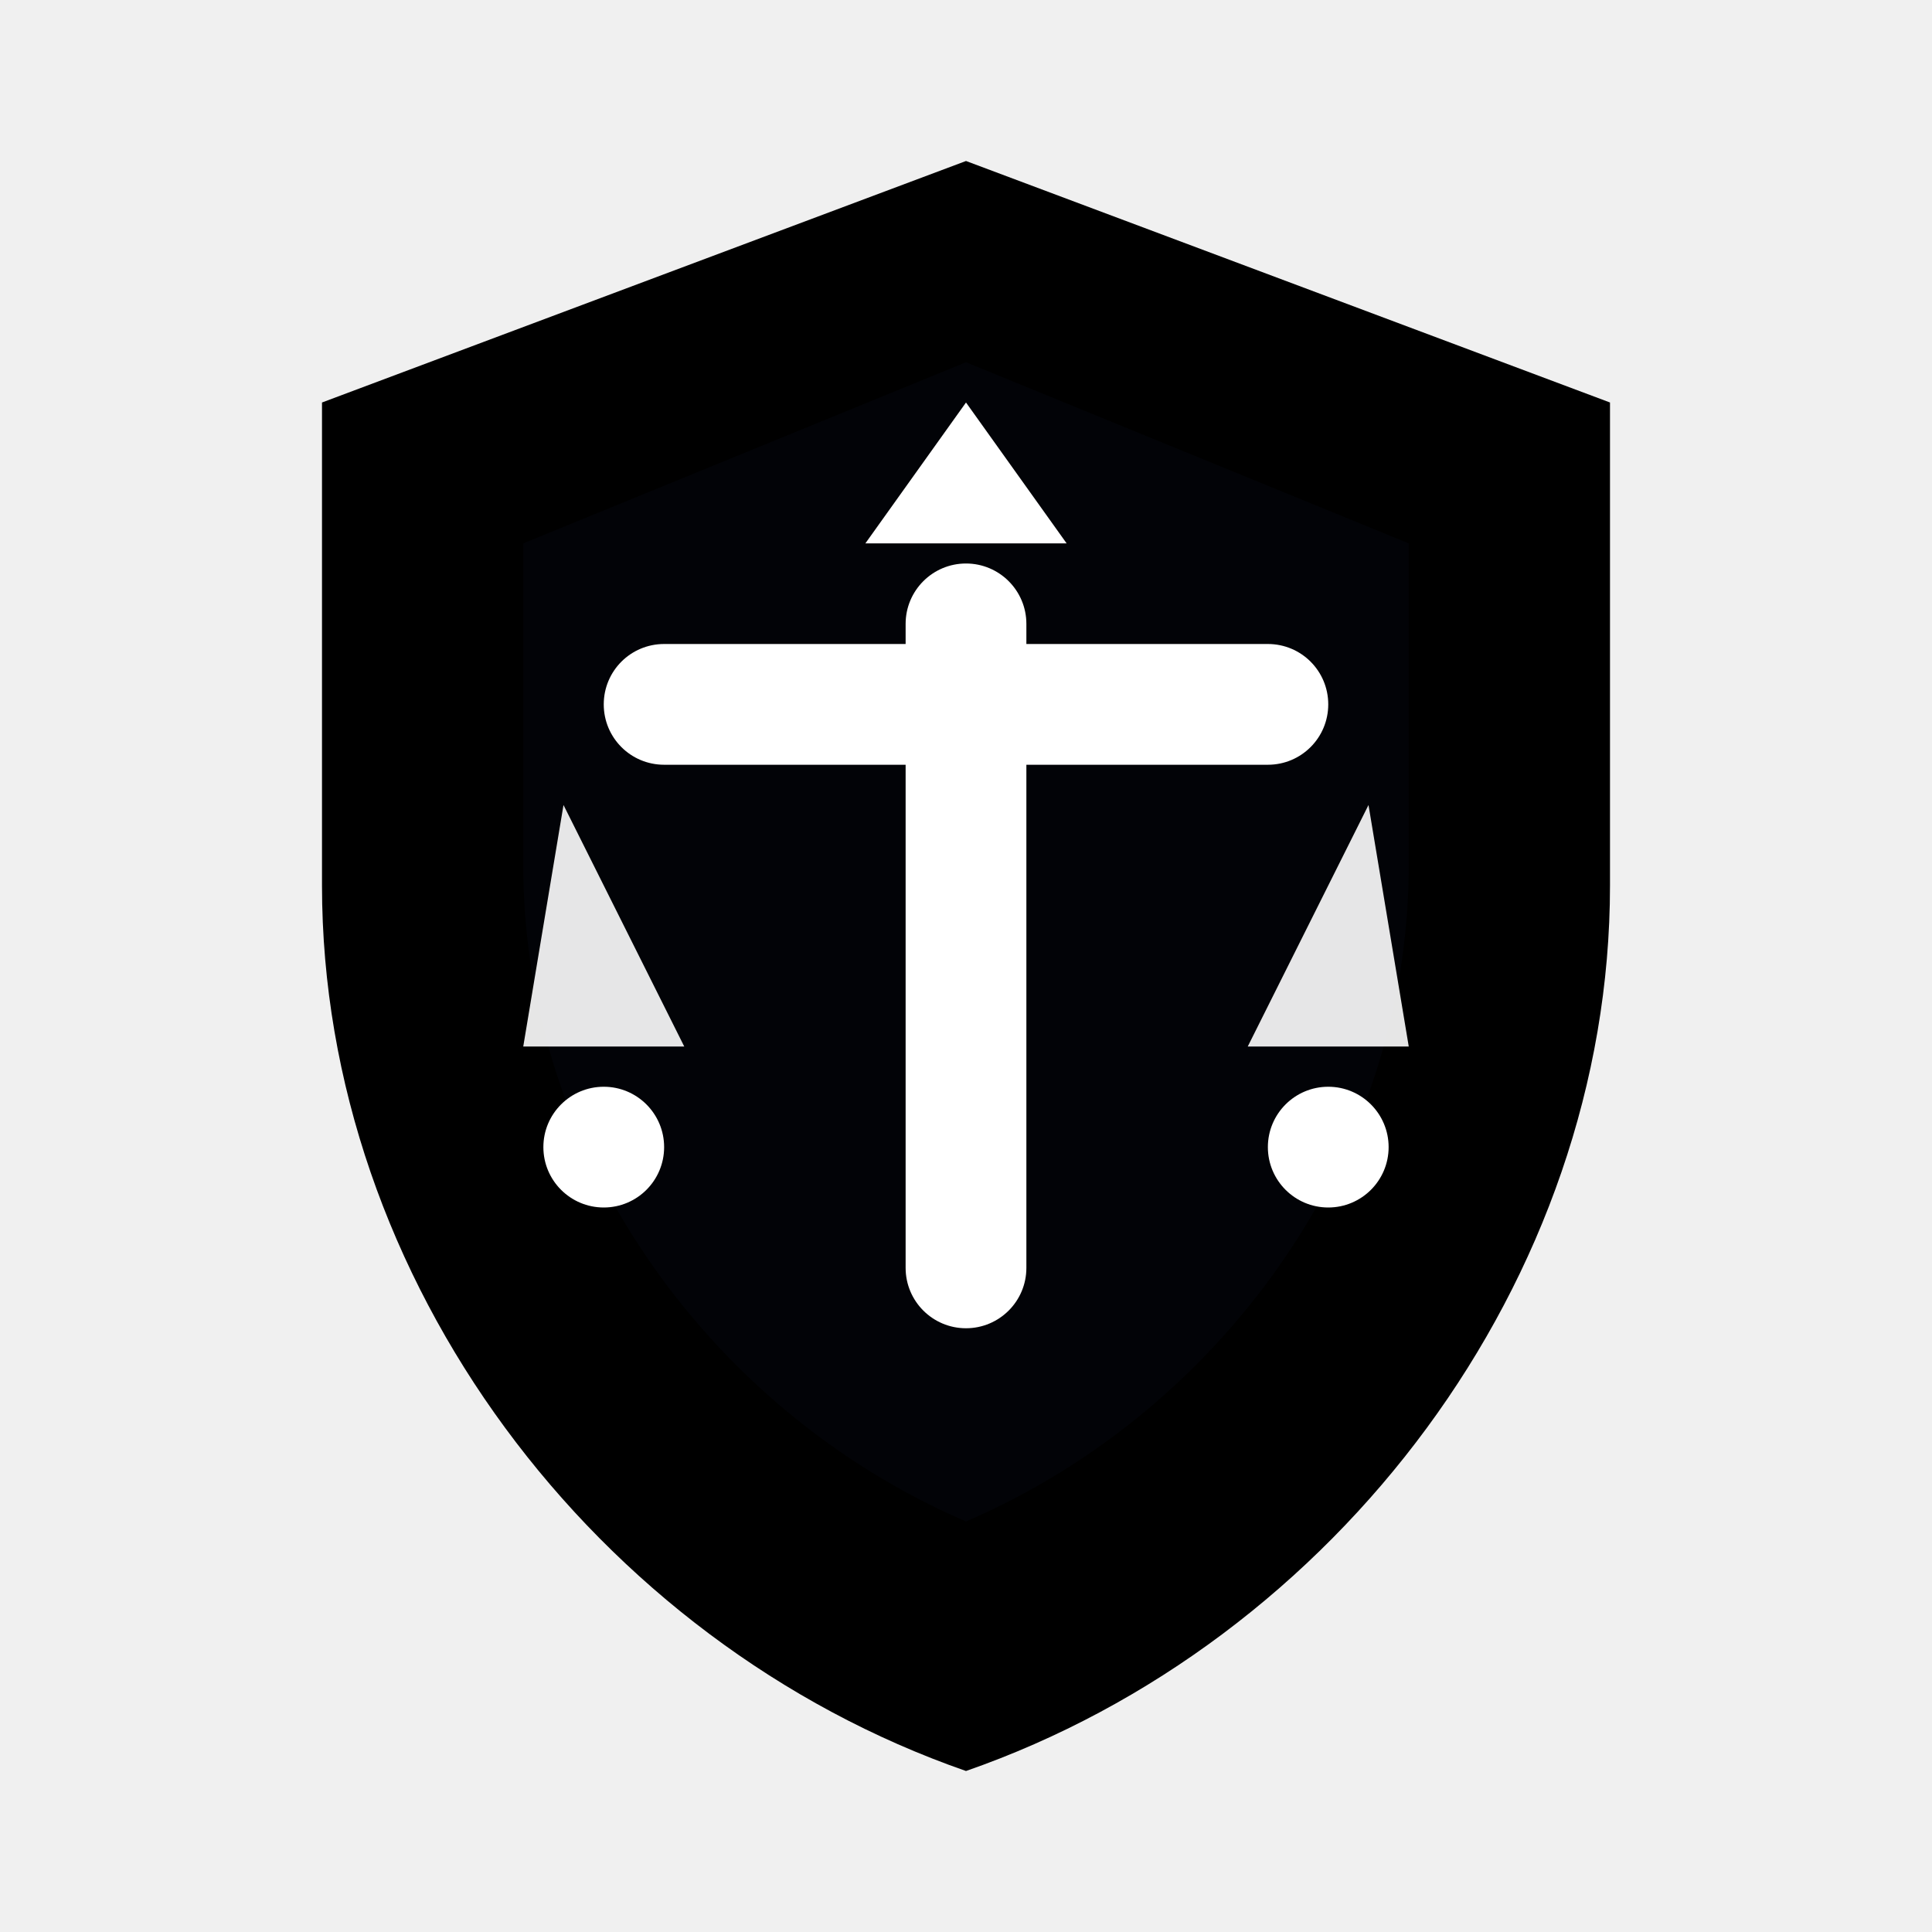
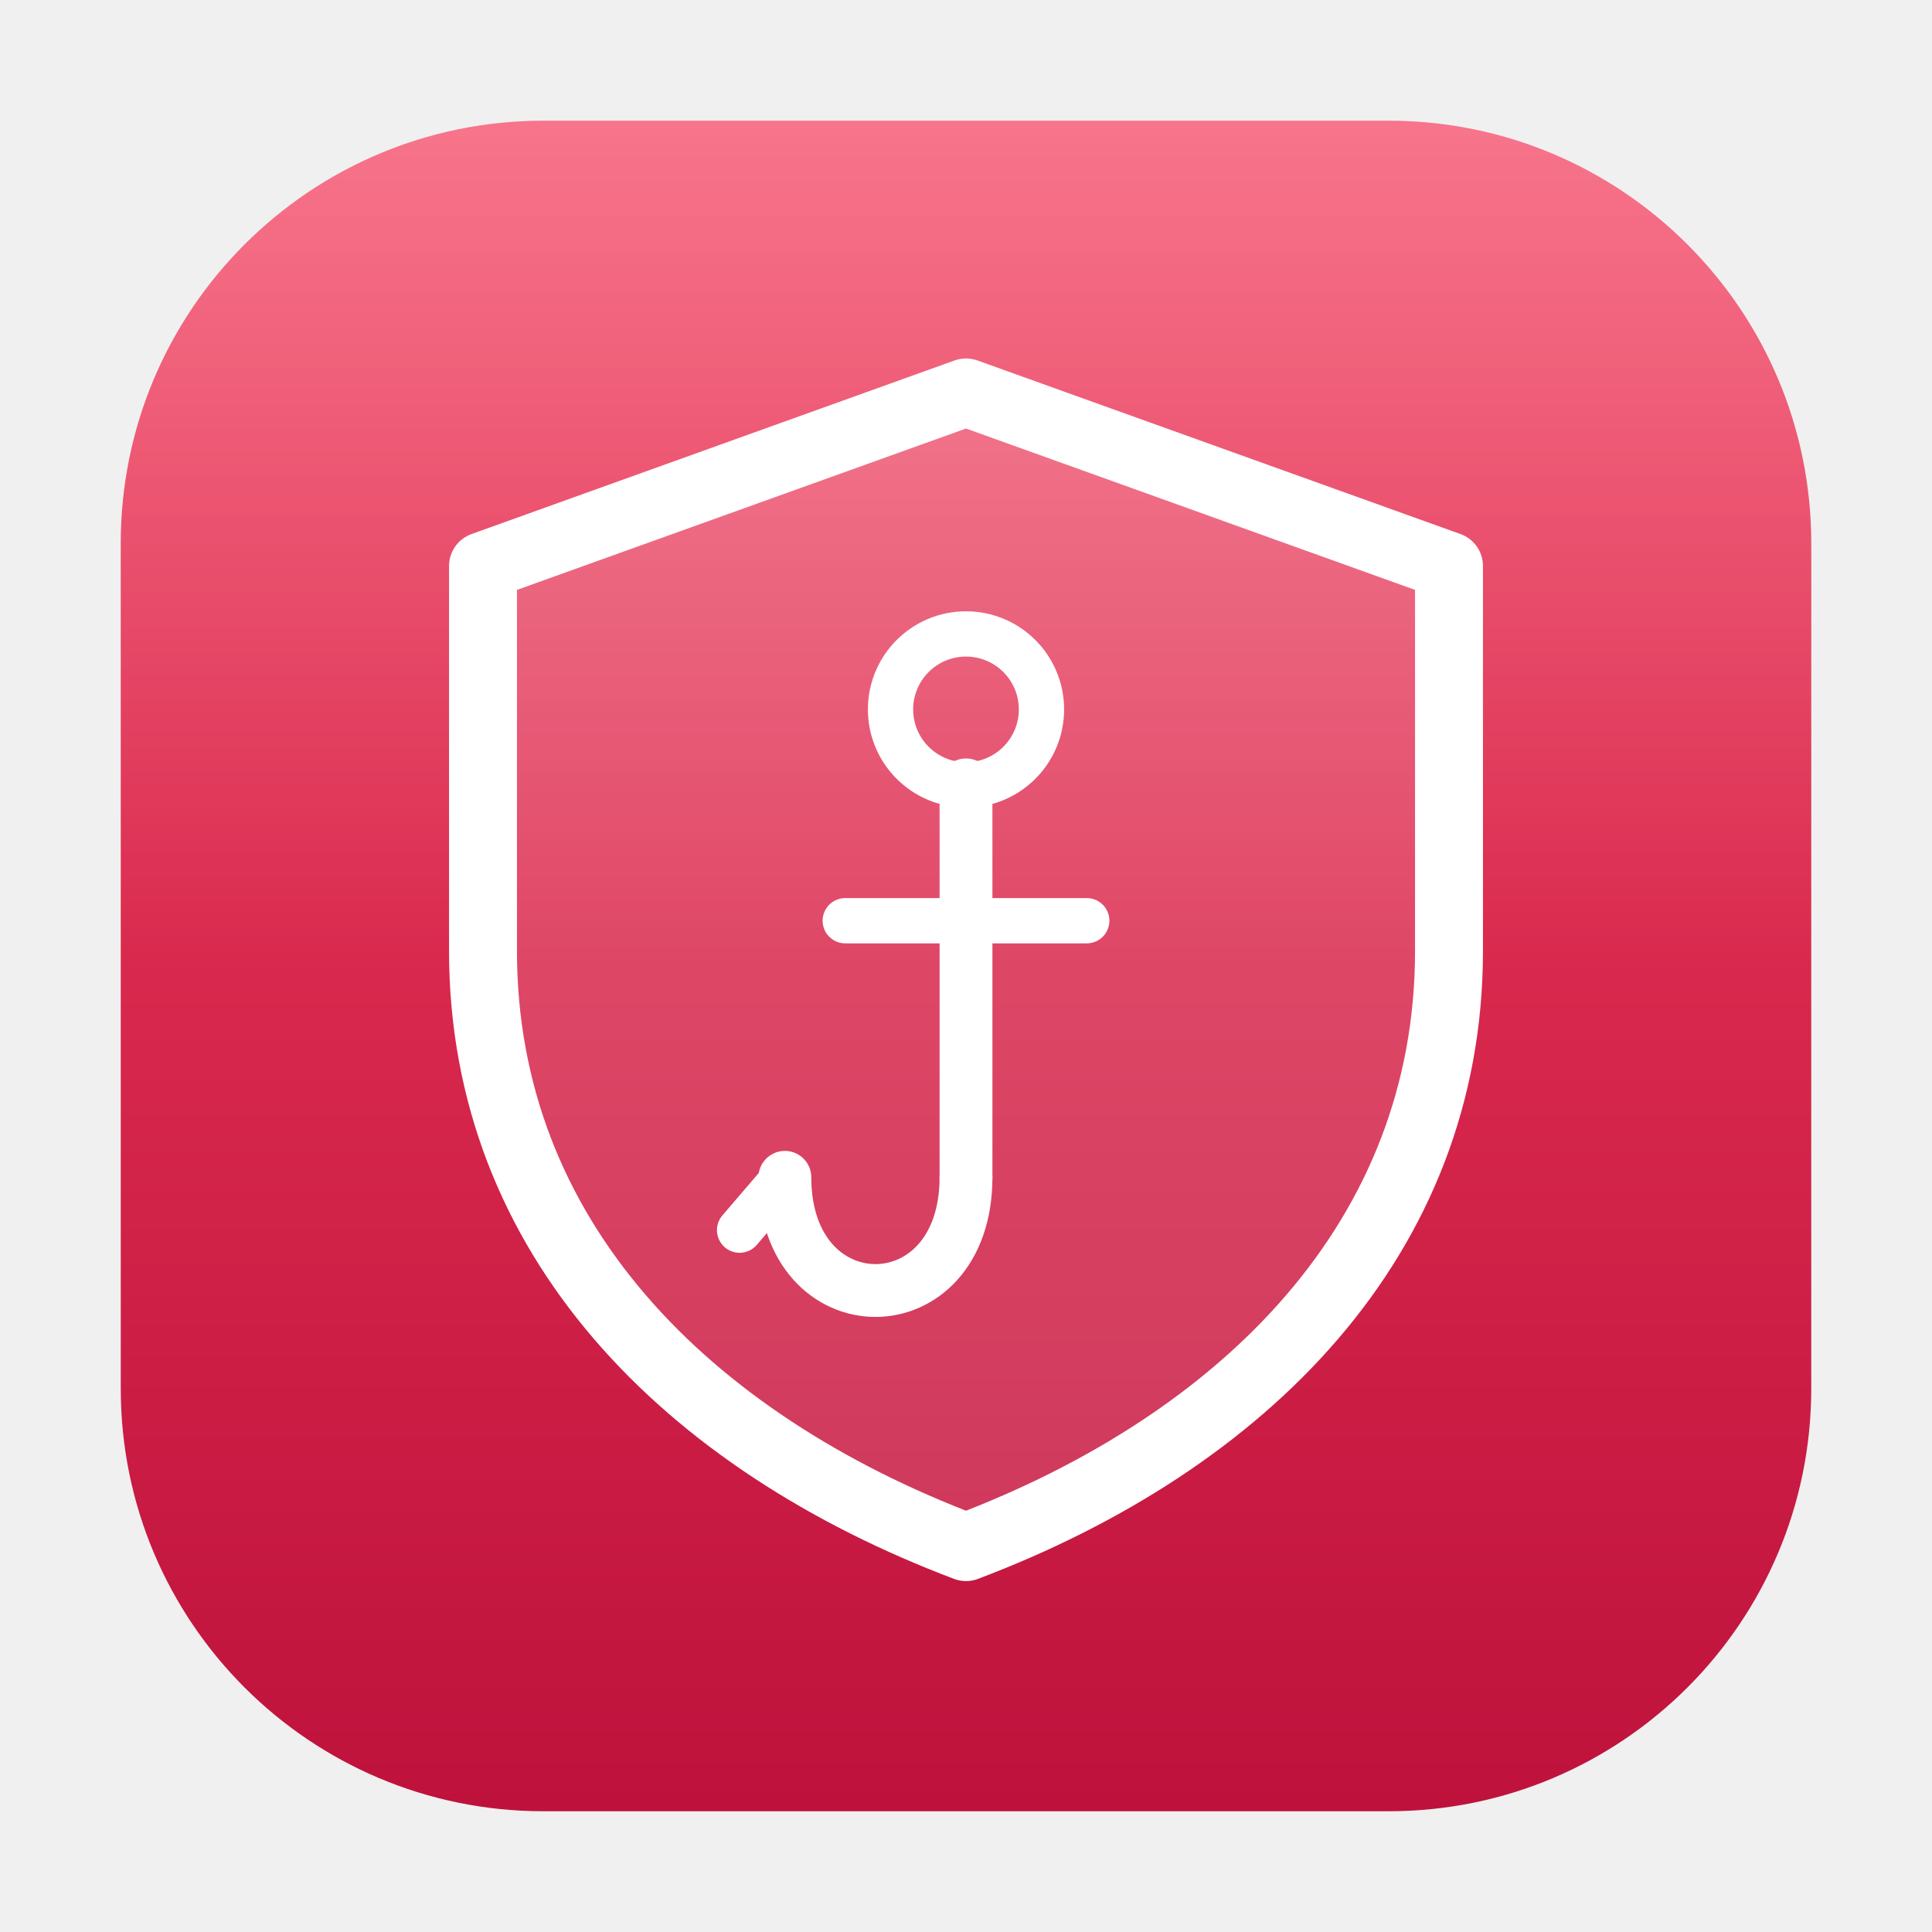
- <svg xmlns="http://www.w3.org/2000/svg" width="64" height="64" viewBox="0 0 48 48" fill="none">
+ <svg xmlns="http://www.w3.org/2000/svg" viewBox="0 0 512 512" width="512" height="512">
  <defs>
-     <linearGradient id="smisFavRed" x1="4" y1="4" x2="44" y2="44" gradientUnits="userSpaceOnUse">
-       <stop offset="0%" stopColor="#FF5C4D" />
-       <stop offset="100%" stopColor="#C52A1E" />
+     <linearGradient id="bg" x1="0" y1="0" x2="0" y2="1">
+       <stop offset="0" stop-color="#f43f5e" />
+       <stop offset="1" stop-color="#be123c" />
+     </linearGradient>
+     <linearGradient id="shine" x1="0" y1="0" x2="0" y2="1">
+       <stop offset="0" stop-color="#ffffff" stop-opacity="0.28" />
+       <stop offset="0.5" stop-color="#ffffff" stop-opacity="0" />
    </linearGradient>
  </defs>
-   <path d="M24 4L40 10V22C40 31.8 33.2 40.8 24 44C14.8 40.8 8 31.8 8 22V10L24 4Z" fill="url(#smisFavRed)" />
-   <path d="M24 9L35 13.5V21.5C35 28.5 30.5 35 24 37.8C17.5 35 13 28.5 13 21.5V13.5L24 9Z" fill="#0B1220" fill-opacity="0.22" />
-   <rect x="22.5" y="14" width="3" height="19" rx="1.5" fill="#FFFFFF" />
-   <path d="M15 17.5C15 16.67 15.67 16 16.5 16H31.5C32.33 16 33 16.67 33 17.5C33 18.33 32.33 19 31.5 19H16.5C15.67 19 15 18.33 15 17.5Z" fill="#FFFFFF" />
-   <path d="M14 20L17 26H13L14 20Z" fill="#FFFFFF" fill-opacity="0.9" />
-   <circle cx="15" cy="28.5" r="1.5" fill="#FFFFFF" />
-   <path d="M34 20L35 26H31L34 20Z" fill="#FFFFFF" fill-opacity="0.9" />
-   <circle cx="33" cy="28.5" r="1.5" fill="#FFFFFF" />
-   <polygon points="24,10 26.5,13.5 21.5,13.5" fill="#FFFFFF" />
+   <rect x="32" y="32" width="448" height="448" rx="112" fill="url(#bg)" />
+   <rect x="32" y="32" width="448" height="448" rx="112" fill="url(#shine)" />
+   <path d="M256 104 L384 150 V252 C384 328 330 382 256 410 C182 382 128 328 128 252 V150 Z" fill="#ffffff" fill-opacity="0.14" stroke="#ffffff" stroke-width="18" stroke-linejoin="round" />
+   <g fill="none" stroke="#ffffff" stroke-linecap="round" stroke-linejoin="round">
+     <circle cx="256" cy="188" r="20" stroke-width="12" />
+     <path d="M256 208 V312" stroke-width="14" />
+     <path d="M224 244 H288" stroke-width="12" />
+     <path d="M256 312 C256 352 208 352 208 312" stroke-width="14" />
+     <path d="M208 312 L196 326" stroke-width="12" />
+   </g>
</svg>
